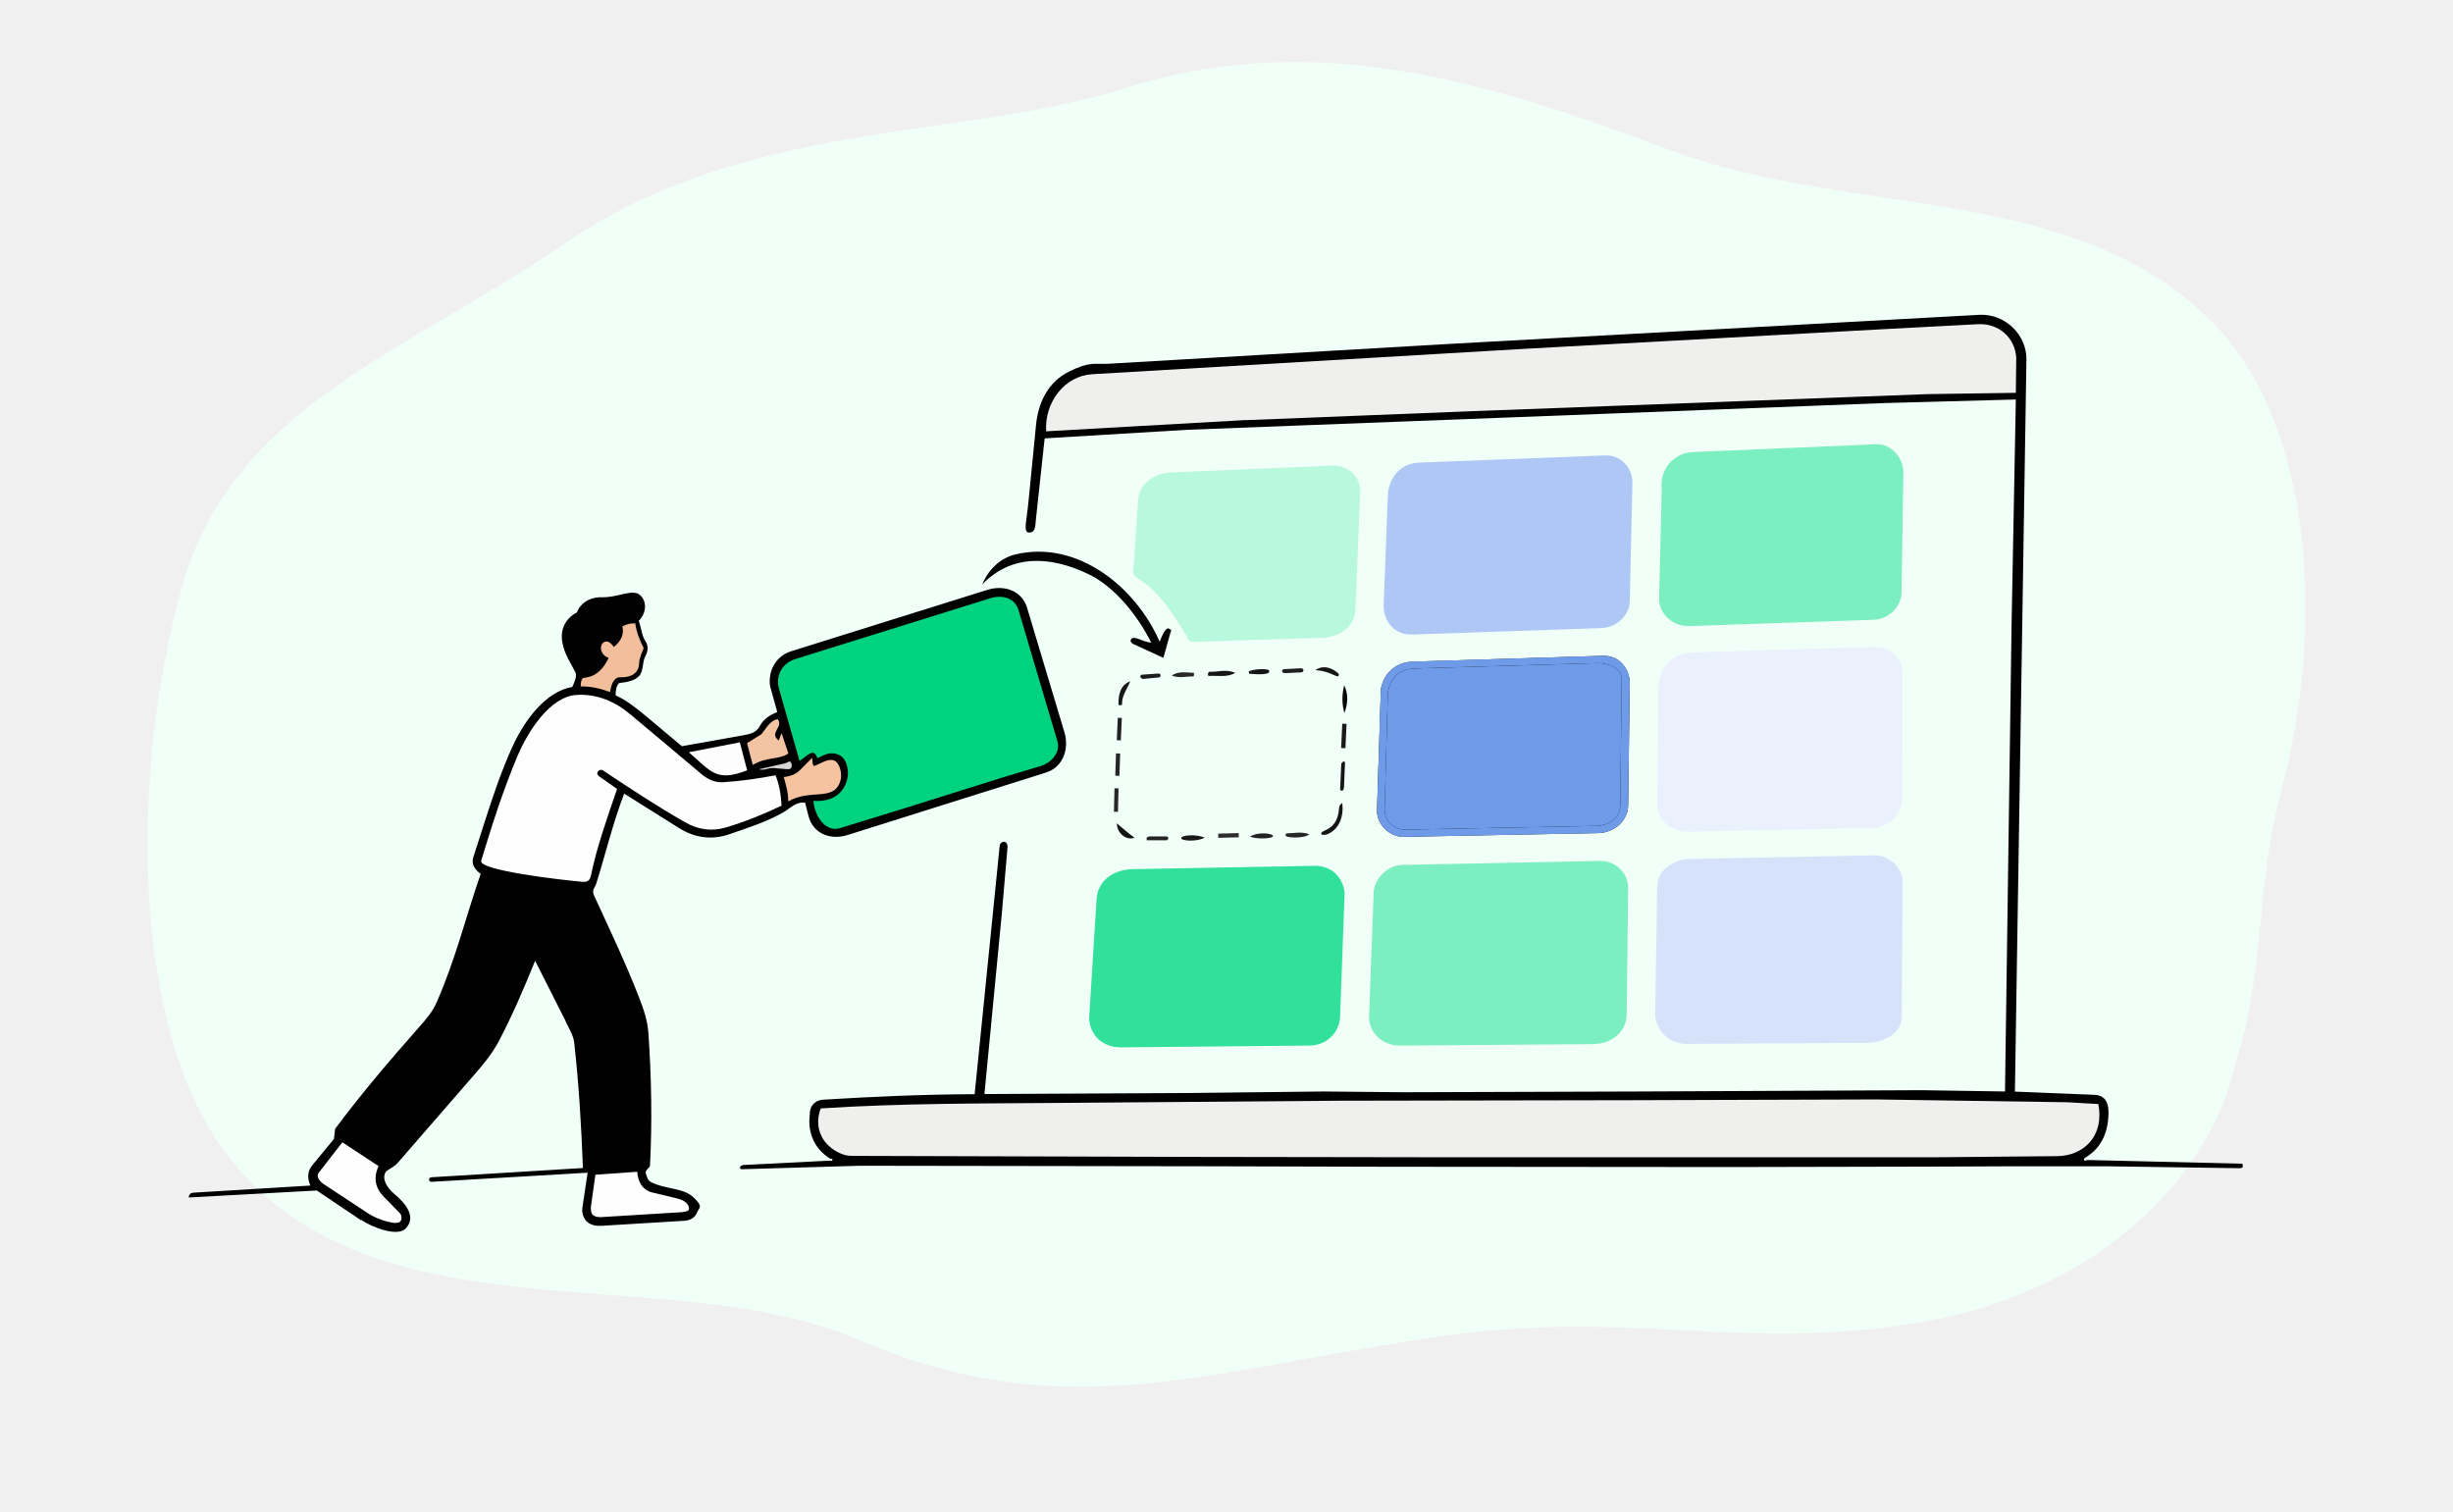
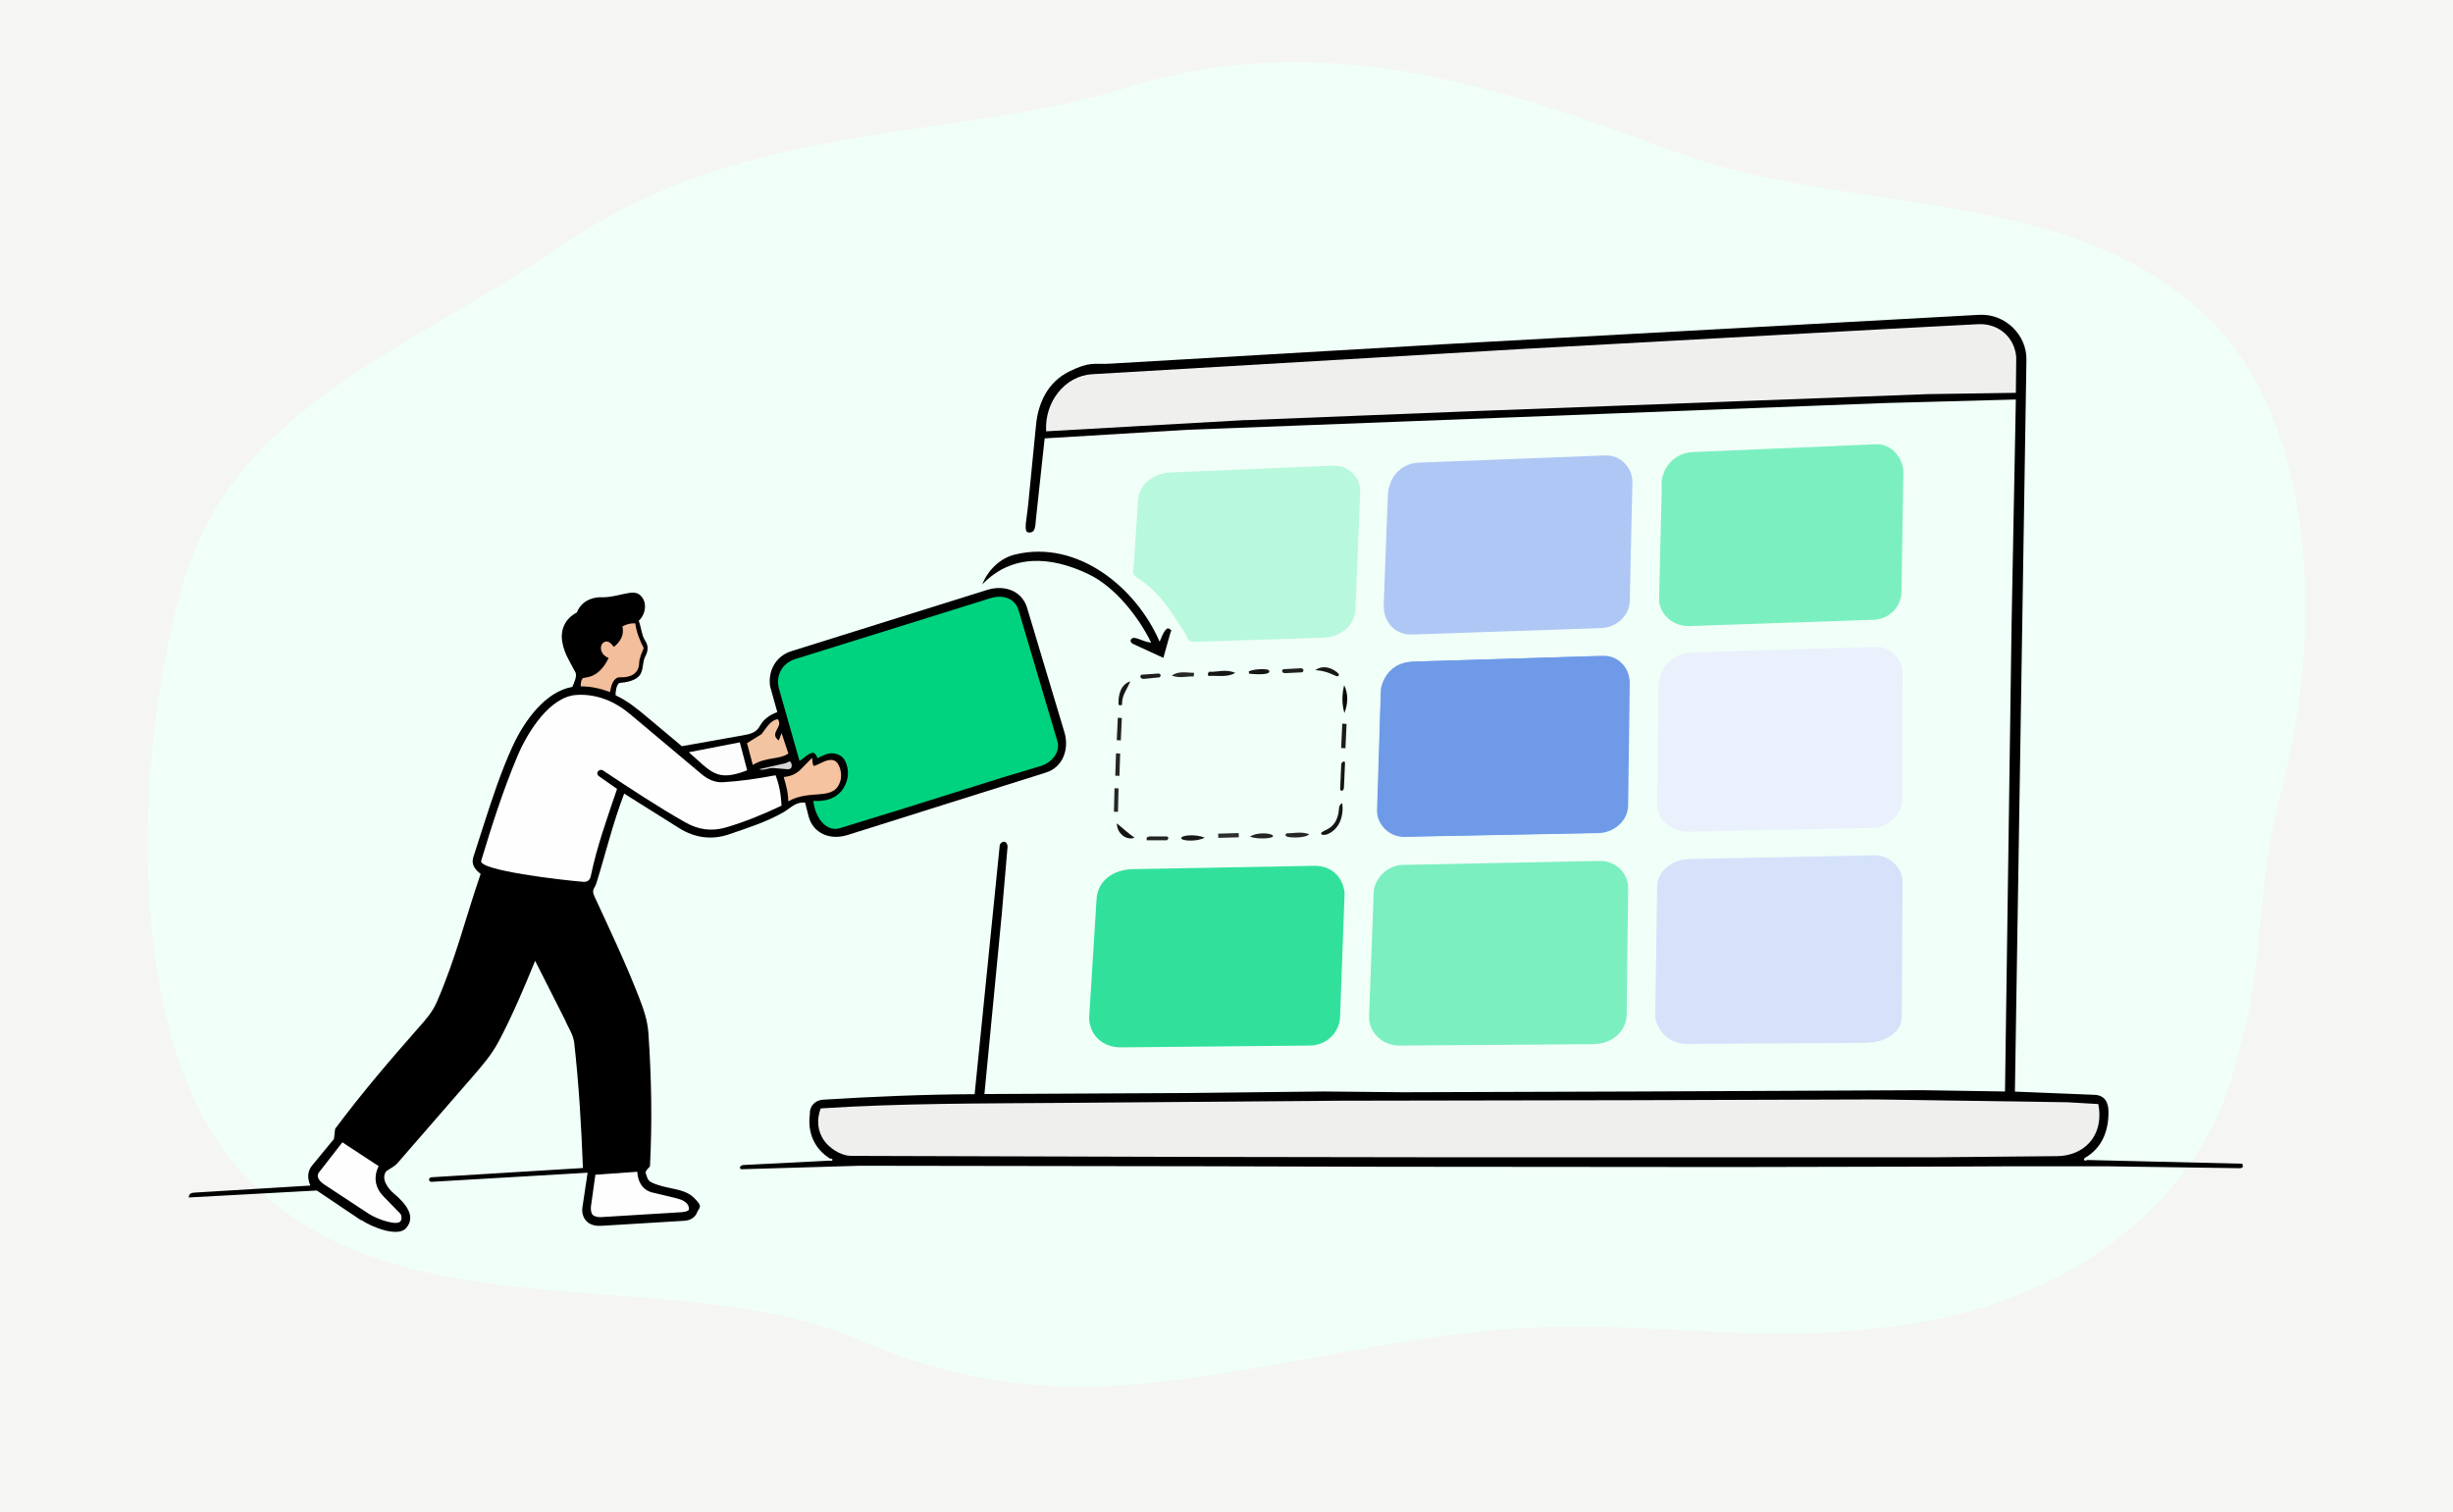
- <svg xmlns="http://www.w3.org/2000/svg" xmlns:xlink="http://www.w3.org/1999/xlink" width="636" height="392" viewBox="0 0 636 392" fill="none">
-   <path d="M579.872 274.761C573.059 306.223 542.975 335.914 495.48 343.253C447.985 350.592 421.343 338.658 368.184 347.276C309.293 356.407 274.413 369.608 222.335 347.276C172.27 325.921 95.367 349.006 58.087 298.353C33.985 265.802 33.892 200.249 46.977 152.798C60.062 105.347 105.064 91.676 146.785 62.871C193.998 30.876 248.424 36.414 291.515 22.913C342.078 6.815 387.739 22.009 433.571 39.115C481.383 56.816 538.295 47.09 574.376 84.353C599.875 110.994 602.59 162.814 591.666 204.286C584.721 229.976 587.37 250.95 579.872 274.761Z" fill="#F0FFF8" />
-   <path d="M93.592 316.378L82.138 308.673L48.923 310.478C49.027 309.194 49.964 309.263 50.797 309.194L80.472 307.389C79.57 305.272 79.778 303.571 80.958 302.148L86.581 295.31L86.893 292.673C93.765 283.475 101.019 274.972 108.586 266.399C110.46 264.282 112.091 262.442 113.236 259.839C118.2 248.455 120.629 238.182 124.62 226.589C123.197 225.479 122.122 224.16 122.712 222.286L125.419 213.852C127.675 206.875 129.861 200.142 132.916 193.478C135.97 186.814 141.454 179.283 148.395 178.103C148.777 177.166 149.645 175.465 149.228 174.389C147.944 171.855 146.313 169.53 145.827 166.649C145.133 163.317 146.59 160.298 149.575 158.805C150.547 156.272 152.803 154.988 155.476 154.849C160.23 155.092 163.944 152.523 165.957 154.293C167.936 156.063 167.45 159.222 165.61 160.957C166.27 162.727 166.374 164.74 167.276 166.129C168.179 167.517 168.074 168.732 167.241 170.328C166.513 171.717 166.894 173.973 165.714 175.257C164.534 176.541 162.521 176.888 160.543 177.096C159.849 177.582 159.571 179.213 159.606 180.289C162.729 181.712 165.124 183.725 167.727 185.877L176.786 193.478L192.578 190.667C194.522 190.32 196.083 190.008 197.055 188.168C197.992 186.433 199.658 185.322 201.533 184.628L199.658 177.895C199.103 173.938 201.151 170.085 205.177 168.836L255.989 152.94C260.293 151.586 264.943 153.079 266.297 157.591L275.98 189.869C277.23 194.034 275.738 198.893 271.156 200.316L219.789 216.489C215.312 217.912 210.8 216.177 209.619 211.561L208.752 208.125C206.357 207.813 204.934 209.548 203.199 210.554C198.756 213.123 193.932 214.615 189.142 216.281C184.595 217.878 180.118 217.253 176.092 214.719L161.827 205.765C158.842 213.609 157.037 221.279 154.643 228.949C154.191 230.442 153.254 230.615 154.157 232.49C158.148 241.132 162.209 249.67 165.68 258.59C166.86 261.609 167.866 264.525 168.109 267.787C168.907 279.38 169.116 290.694 168.526 302.287C168.317 302.911 167.137 303.467 167.45 304.3C167.762 305.133 167.866 306.035 168.838 306.521C172.621 308.43 177.168 307.909 179.84 310.478C182.513 313.046 181.194 313.081 180.743 314.33C180.326 315.545 179.077 316.413 177.515 316.517L155.788 317.836C154.434 317.905 153.15 317.593 152.282 316.829C151.311 315.996 150.79 314.573 150.998 313.116L152.352 304.057L111.987 306.417C111.05 306.521 110.946 305.306 111.917 305.237L151.137 302.842C150.721 291.874 150.096 281.184 148.881 270.356C148.638 268.204 147.319 266.468 146.556 264.56L138.746 249.115C135.762 256.438 132.881 263.206 129.341 269.939C127.467 273.479 125.037 276.291 122.399 279.31L103.102 301.523C102.234 302.53 100.95 303.05 100.152 303.675C98.694 305.549 100.533 308.118 102.061 309.402C105.427 312.213 107.891 315.51 105.254 318.46C103.241 320.751 96.75 318.391 93.661 316.309L93.592 316.378Z" fill="black" />
-   <path d="M193.723 199.726C185.74 202.815 184.456 200.142 178.591 195.04L191.814 192.472L193.723 199.726Z" fill="#FDFDFD" />
-   <path d="M217.845 214.719C214.339 215.795 211.424 212.29 210.869 207.674C213.507 207.778 215.901 207.327 217.637 205.661C219.268 204.099 220.24 201.461 219.719 199.066C219.199 196.671 218.261 195.977 216.977 195.526C215.172 194.901 213.576 195.734 211.945 196.602C211.806 195.977 211.181 195.04 210.626 195.179C209.307 195.491 208.682 196.428 207.294 197.296L201.984 178.623C201.012 175.222 202.747 171.925 206.287 170.849L256.822 155.092C259.806 154.154 263.104 154.987 264.076 158.181L274.141 192.125C275.043 195.144 272.509 197.782 269.941 198.58L259.668 201.669L234.921 209.444L217.88 214.685L217.845 214.719Z" fill="#00D37F" />
-   <path d="M156.412 199.795C155.857 199.448 155.336 199.621 155.024 200.038C154.712 200.454 154.85 200.94 155.336 201.287L159.987 204.55C157.453 212.047 154.816 219.301 153.184 227.11C152.976 228.151 152.351 228.741 151.206 228.637C145.514 228.186 123.995 225.652 124.759 223.188C127.535 213.956 130.416 204.966 134.13 196.116C136.872 189.591 142.599 180.636 149.436 180.185C154.642 179.838 159.432 181.851 163.354 185.148L181.957 200.767C183.449 202.016 185.393 202.953 187.406 202.815C192.092 202.537 196.5 201.877 201.081 201.01C202.053 203.474 202.469 205.904 202.643 208.888C197.957 211.11 193.237 213.053 188.204 214.546C184.525 215.622 181.02 215.136 177.688 213.227C170.365 209.062 163.493 204.515 156.447 199.83L156.412 199.795Z" fill="#FEFEFE" />
-   <path d="M103.969 316.378C103.553 318.113 97.895 316.239 95.501 314.643L83.908 307.007C82.936 306.313 81.826 305.133 82.693 303.987L88.767 296.178L98.173 302.356C96.715 305.341 97.34 308.083 99.492 310.27L103.726 314.608C104.177 315.059 104.143 315.892 104.039 316.343L103.969 316.378Z" fill="#FEFEFE" />
-   <path d="M178.66 313.428C178.66 314.192 176.855 314.296 176.196 314.33L155.718 315.58C154.92 315.615 154.052 315.372 153.67 314.99C153.289 314.608 153.115 313.602 153.219 312.803L154.365 304.578L165.228 303.814C165.367 306.452 166.616 308.569 169.15 309.194L175.363 310.686C176.647 310.998 178.625 311.658 178.625 313.463L178.66 313.428Z" fill="#FEFEFE" />
-   <path d="M158.148 179.422C155.545 178.485 153.289 177.964 150.581 177.964C150.512 177.027 150.755 176.263 151.033 175.916C151.449 175.396 155.024 176.367 157.801 170.606C156.725 170.155 156.204 169.565 155.926 168.766C155.649 167.968 155.822 166.788 156.794 166.406C157.766 166.025 158.529 166.927 159.154 167.725C160.855 166.406 161.896 164.602 161.375 162.415C162.382 161.86 163.389 161.582 164.707 161.617C165.02 163.873 165.853 166.025 166.894 168.038C166.443 169.183 165.749 170.641 165.714 171.925C165.645 174.736 163.389 175.708 160.82 175.604C159.189 175.534 158.46 177.409 158.182 179.422H158.148Z" fill="#F3BE9B" />
-   <path d="M217.949 202.225C216.456 208.021 210.313 204.376 204.378 207.778C204.344 205.314 203.788 203.578 203.198 201.461C205.003 201.287 206.391 200.697 207.502 199.587L210.556 196.498C210.695 197.365 210.556 197.99 211.007 198.615C212.569 198.164 214.443 196.637 216.109 197.123C217.775 197.608 218.365 200.663 217.949 202.259V202.225Z" fill="#F5C3A0" />
-   <path d="M204.413 195.352C202.122 197.018 198.617 196.185 195.181 198.337L193.688 192.68L197.437 190.355C198.582 188.966 199.623 186.78 201.636 186.467C203.268 188.48 199.241 190.042 201.914 191.986L202.643 190.077L204.413 195.387V195.352Z" fill="#F3C4A2" />
-   <path d="M200.526 199.136C199.242 199.031 198.027 199.899 196.812 199.448L203.649 197.886C203.962 197.817 204.517 197.4 204.76 197.435C205.107 197.504 205.315 198.233 205.281 198.546C205.281 198.997 205.003 199.483 204.205 199.448L200.526 199.136Z" fill="#D6D6D6" />
-   <path d="M307.773 165.017C304.857 160.626 301.744 154.543 296.04 150.619C293.725 149.027 294.125 148.975 294.125 144.971C294.715 144.871 295.063 145.071 294.993 145.603L296.111 130.324C296.77 126.533 297.985 124.504 302.115 123.739L346.16 121.776C349.839 122.109 351.47 124.371 351.747 127.73L350.324 158.498C349.7 161.79 348.103 163.354 344.736 164.119L308.71 165.549L307.808 164.984L307.773 165.017Z" fill="#B8F8DC" />
-   <path d="M307.773 165.017C308.71 164.684 309.647 164.584 310.827 164.551L344.632 163.32C347.062 163.221 349.353 160.726 349.457 158.464L350.88 127.996C351.019 125.268 349.006 122.508 345.882 122.641L302.15 124.603C298.888 124.736 297.152 127.763 296.944 130.424L295.332 150.113C294.356 149.512 293.781 149.132 293.781 148.201L294.029 145.625L295.07 129.759C295.347 125.501 299.165 122.707 303.504 122.508L345.431 120.745C349.526 120.579 352.823 123.605 352.65 127.63L351.435 157.899C351.262 162.456 347.374 165.216 342.897 165.349L309.578 166.414C308.432 166.447 307.877 165.815 307.738 164.983L307.773 165.017Z" fill="#B8F8DC" />
-   <path d="M301.63 170.571L293.751 166.946C293.369 166.779 293.022 166.281 293.161 165.948C293.82 164.451 296.111 166.447 298.471 166.613C295.104 159.794 289.1 152.182 282.263 148.889C272.406 144.132 262.271 143.618 254.67 151.534C256.162 147.776 259.322 144.718 263.139 143.784C279.428 139.798 294.653 152.443 300.658 166.38C301.525 164.252 302.324 162.522 303.157 163.021C303.99 163.52 303.608 163.553 303.469 164.019L301.63 170.571Z" fill="#030303" />
-   <path d="M343.865 216.407L342.941 216.473C342.687 216.473 342.527 216.207 342.559 216.041C342.75 215.109 346.348 215.342 347.08 210.486C347.208 209.688 347.017 208.756 348.004 208.224C348.481 211.65 347.208 215.242 343.865 216.407Z" fill="#151515" />
-   <path d="M348.418 204.333C348.418 204.732 348.132 204.965 348.036 205.031C347.94 205.098 347.431 204.898 347.463 204.665L347.749 198.146C347.749 197.846 348.068 197.614 348.195 197.514C348.323 197.414 348.641 197.348 348.736 197.713L348.45 204.299L348.418 204.333Z" fill="#151516" />
-   <path d="M320.272 174.463C318.107 175.727 315.623 175.095 313.299 175.261C313.076 174.729 313.171 174.496 313.522 174.164C315.655 174.33 317.756 173.366 320.272 174.463Z" fill="#151515" />
-   <path d="M348.014 187.633L347.729 193.945L348.842 194L349.127 187.687L348.014 187.633Z" fill="#1A1A1A" />
-   <path d="M339.439 216.274C338.58 217.371 334.313 217.238 333.676 216.906C333.04 216.573 333.294 216.473 333.549 216.074C335.459 216.074 337.274 215.542 339.439 216.274Z" fill="#272626" />
-   <path d="M290.916 182.679C290.916 182.912 290.024 182.978 289.992 182.613C289.929 180.184 290.502 177.524 293.049 176.659C292.157 178.887 290.852 180.251 290.916 182.679Z" fill="#171817" />
-   <path d="M312.344 217.172C310.434 218.303 306.231 218.07 306.263 217.305C306.294 216.54 309.924 216.207 312.344 217.172Z" fill="#191818" />
-   <path d="M302.378 217.87H297.316C297.252 217.438 297.284 217.205 297.379 217.105C297.475 217.005 297.889 216.872 298.08 216.872H302.474C302.728 216.872 302.919 217.138 302.919 217.271C302.919 217.405 302.792 217.87 302.378 217.87Z" fill="#242323" />
-   <path d="M294.163 217.205C292.094 218.003 289.578 216.14 289.578 213.479C291.17 214.777 292.253 215.841 294.163 217.205Z" fill="#131313" />
-   <path d="M288.959 204.38L288.813 210.465L289.863 210.492L290.009 204.407L288.959 204.38Z" fill="#272727" />
-   <path d="M330.047 216.872C329.855 217.371 326.321 217.704 324.093 216.939C326.194 215.508 330.365 216.107 330.047 216.872Z" fill="#242323" />
-   <path d="M309.51 175.395C307.632 175.295 305.912 175.96 303.811 175.162C305.657 173.865 307.695 174.463 309.542 174.43C309.606 174.696 309.606 174.995 309.478 175.395H309.51Z" fill="#282827" />
-   <path d="M289.819 186.102L289.55 191.916L290.599 191.969L290.868 186.155L289.819 186.102Z" fill="#222122" />
-   <path d="M289.348 195.336L289.16 201.12L290.242 201.159L290.43 195.374L289.348 195.336Z" fill="#262626" />
-   <path d="M328.964 173.765C329.76 174.862 326.99 174.995 323.838 174.663C323.838 174.53 323.806 174.097 323.774 174.064C325.461 173.332 328.677 173.399 328.964 173.765Z" fill="#151515" />
-   <path d="M347.113 174.729C347.208 176.492 345.393 173.964 341.031 173.765C343.037 172.268 345.616 173.199 347.113 174.729Z" fill="#161615" />
-   <path d="M296.551 176.026C296.074 176.06 295.851 175.794 295.723 175.661C295.596 175.527 295.628 174.962 296.074 174.929L300.372 174.629C300.627 174.629 300.881 174.862 300.913 174.995C300.945 175.128 300.85 175.594 300.563 175.627L296.519 176.026H296.551Z" fill="#1D1D1D" />
-   <path d="M348.577 184.874C347.877 182.48 347.908 180.151 348.513 177.656C349.628 180.018 349.5 182.38 348.577 184.874Z" fill="#090909" />
-   <path d="M337.37 174.33L333.294 174.53C332.88 174.53 332.594 174.43 332.466 174.197C332.339 173.964 332.466 173.498 332.912 173.498L337.21 173.266C337.529 173.266 337.72 173.365 337.879 173.532C338.038 173.698 337.974 174.33 337.37 174.33Z" fill="#201F1F" />
-   <path d="M321.16 215.999L315.844 216.144L315.872 217.241L321.187 217.096L321.16 215.999Z" fill="#2D2D2D" />
-   <path d="M252.701 283.696L259.192 219.301C259.261 218.536 259.99 218.203 260.337 218.236C260.892 218.303 261.205 218.835 261.239 219.5L259.712 237.262L255.235 283.663L308.025 283.397L343.149 282.998L363.8 283.197L425.893 282.998L498.223 282.665L519.846 282.998L521.547 162.156L522.657 103.582L488.366 104.513L307.887 111.431L270.853 113.66L268.597 134.542C268.415 136.241 268.572 138.276 266.619 138.055C265.257 137.901 266.272 134.342 266.619 130.451L268.597 110.4C269.118 104.546 271.617 99.124 277.136 96.364C282.654 93.603 283.799 94.534 287.617 94.301L375.011 89.212L513.147 81.629C519.985 81.263 525.503 86.951 525.399 93.204L522.796 258.517L522.414 283.031L542.996 283.862C545.703 283.962 546.64 285.792 546.675 288.153C546.745 292.976 545.148 297.566 540.601 300.194C540.046 300.56 540.428 301.225 541.122 300.76L581.279 301.724C581.522 301.724 581.556 302.656 581.383 302.722C581.209 302.789 581.001 302.922 580.515 302.888L545.877 302.389H522.727C522.727 302.423 495.308 302.489 495.308 302.489L449.008 302.589L371.158 302.523H362.898L312.78 302.389L222.887 302.256L192.449 303.154C191.998 303.154 191.859 303.055 191.859 302.722C191.859 302.389 192.241 302.09 192.831 302.057L215.182 300.926C215.981 301.292 216.119 300.227 215.252 300.427C211.122 297.899 209.317 293.542 209.976 288.918C209.837 286.956 211.191 285.259 213.412 285.126C226.393 284.328 239.235 283.763 252.701 283.696Z" fill="black" />
-   <path d="M376.018 300.061L310.247 299.961L220.84 299.695C217.751 299.695 214.94 297.5 213.725 295.803C211.885 293.242 211.712 290.215 212.788 287.388C233.821 286.024 254.437 286.124 275.574 285.958L347.557 285.392L423.359 285.259L486.353 285.06L536.02 285.792L544.037 286.257C544.766 289.783 544.176 293.641 541.643 296.369C539.63 298.564 536.575 299.728 533.452 299.762L501.312 300.061H463.55H375.983H376.018Z" fill="#EFEFEE" />
-   <path d="M323.088 108.904L271.235 111.831C270.784 104.247 276.06 97.462 283.14 97.029L395.28 90.443L490.067 85.254L512.8 84.057C518.25 83.757 522.414 87.549 522.762 92.705L522.657 101.852L499.889 102.185L381.779 106.609L323.054 108.937L323.088 108.904Z" fill="#EFEFEE" />
-   <path d="M484.122 270.391L437.371 270.657C433.033 270.657 429.909 267.797 429.145 263.672L429.666 229.911C429.735 225.687 433.727 222.826 438.065 222.727L485.996 221.762C489.675 221.695 493.285 224.855 493.285 228.647L493.077 263.772C493.077 267.93 488.322 270.325 484.157 270.358L484.122 270.391Z" fill="#D5E2FA" />
-   <path d="M485.268 268.229L437.649 268.695C434.49 268.695 431.401 266.466 431.436 263.273L431.679 230.277C431.679 227.45 434.109 225.487 436.816 224.789L486.725 223.891C489.294 223.858 491.203 226.751 491.203 229.013V261.444C491.203 264.803 489.571 268.196 485.302 268.263L485.268 268.229Z" fill="#D5E2FA" />
-   <path d="M339.565 271.09L290.731 271.556C286.08 271.589 282.783 268.728 282.367 264.238L284.31 233.171C284.623 228.182 288.788 225.454 293.716 225.354L340.78 224.49C345.188 224.423 348.172 227.35 348.624 231.541L347.444 263.706C347.305 267.597 344.008 271.057 339.6 271.09H339.565Z" fill="#31E19B" />
-   <path d="M299.929 269.393L289.864 269.56C286.185 269.626 284.206 266.433 284.415 263.007L286.219 233.503C286.462 229.612 289.378 227.417 293.265 227.317L340.78 226.385C343.869 226.319 346.576 228.315 346.507 231.441L345.639 262.175C345.535 266.134 342.932 269.161 338.663 269.194L299.964 269.36L299.929 269.393Z" fill="#31E19B" />
-   <path d="M413.319 270.724L362.854 271.09C358.411 271.09 354.836 267.697 354.975 263.44L356.155 231.441C356.294 227.816 359.73 224.357 363.617 224.257L414.881 223.226C418.907 223.159 422.169 226.452 422.134 230.211L421.753 263.007C421.718 267.331 418.004 270.657 413.319 270.691V270.724Z" fill="#7BEFC0" />
-   <path d="M413.353 268.728L363.131 269.16C359.417 269.16 356.78 266.466 356.884 263.007L358.064 231.94C358.203 228.381 361.083 225.953 364.797 225.886L414.846 225.121C418.282 225.055 420.26 227.982 420.225 231.009L419.809 262.408C419.774 265.834 417.24 268.661 413.318 268.695L413.353 268.728Z" fill="#7BEFC0" />
-   <path d="M486.621 214.644L438.1 215.642C433.553 215.742 429.597 212.881 429.666 208.357L429.978 178.488C430.048 173.133 433.414 169.308 439.106 169.141L486.517 167.744C490.057 167.645 493.32 171.071 493.285 174.43L493.216 206.794C493.216 210.519 490.682 213.679 486.656 214.644H486.621Z" fill="#EAF0FC" />
-   <path d="M463.819 213.214L437.614 213.779C434.109 213.846 431.61 210.918 431.645 207.626L432.131 177.324C432.165 174.164 434.699 171.303 438.1 171.203L484.713 169.673C487.836 169.574 491.134 170.971 491.134 174.53L491.064 207.526C491.064 210.686 488.149 212.681 485.199 212.748L463.819 213.247V213.214Z" fill="#EAF0FC" />
-   <use xlink:href="#stroke0_16472_42242" fill="#040201" />
-   <mask id="stroke1_16472_42242" fill="white">
-     <use xlink:href="#stroke0_16472_42242" />
-   </mask>
-   <path d="M414.395 216.008L363.964 216.972C360.216 217.039 356.919 213.679 357.023 210.087L358.029 178.654C358.758 174.696 361.778 171.702 366.151 171.569L415.575 170.039C419.879 169.906 422.586 173.498 422.551 177.224L422.134 208.823C422.1 212.715 418.594 215.908 414.395 216.008Z" stroke-width="2" stroke="#6E9AE8" mask="url(#stroke1_16472_42242)" />
-   <use xlink:href="#stroke2_16472_42242" fill="#6E9AE8" />
-   <mask id="stroke3_16472_42242" maskUnits="userSpaceOnUse" x="357" y="169.933" width="66" height="47" fill="black">
-     <rect fill="white" x="357" y="169.933" width="66" height="47" />
-     <use xlink:href="#stroke2_16472_42242" />
-   </mask>
-   <path d="M413.423 214.145L364.381 215.11C361.153 215.176 358.932 212.648 359.001 209.688L359.8 180.617C359.869 178.388 360.494 176.592 361.917 175.129C363.34 173.665 365.388 173.366 367.817 173.299L414.048 171.935C416.72 171.869 420.503 173.066 420.469 176.093L420.087 208.856C420.052 212.349 416.928 214.112 413.458 214.178L413.423 214.145Z" stroke-width="3.6" stroke="#6E9AE8" mask="url(#stroke3_16472_42242)" />
-   <path d="M485.753 160.693L438.1 162.322C434.004 162.456 430.707 159.728 430.152 155.936L430.846 126.732C430.291 122.009 433.692 117.452 438.898 117.219L486.448 115.19C490.474 115.024 493.528 118.882 493.493 122.508L493.007 153.608C492.938 157.3 489.78 160.56 485.753 160.693Z" fill="#7BEFC0" />
-   <path d="M438.273 160.393C434.803 160.526 432.234 158.198 432.304 155.071L433.137 124.038C433.206 121.377 436.26 119.148 438.967 119.015L485.58 117.019C488.565 116.886 491.445 119.015 491.411 122.009L491.133 153.009C491.133 155.936 488.877 158.664 485.58 158.763L438.308 160.36L438.273 160.393Z" fill="#7BEFC0" />
-   <path d="M415.089 162.855L366.151 164.518C361.361 164.684 358.585 160.826 358.758 156.734L359.834 128.528C360.008 124.005 362.958 120.146 367.956 119.947L416.199 118.084C420.26 117.918 423.314 121.41 423.245 125.135L422.551 155.903C422.481 159.429 419.254 162.722 415.158 162.855H415.089Z" fill="#AFC7F5" />
-   <path d="M366.533 162.722C362.541 162.855 360.563 159.928 360.667 156.468L361.674 128.861C361.813 124.603 364.138 121.842 368.719 121.676L416.408 120.013C419.566 119.913 421.371 122.807 421.302 125.568L420.711 154.938C420.642 158.065 418.317 160.992 414.742 161.092L366.498 162.722H366.533Z" fill="#AFC7F5" />
+ <svg xmlns="http://www.w3.org/2000/svg" width="636" height="392" viewBox="0 0 636 392" fill="none">
+   <rect width="636" height="392" fill="#F5F5F5" />
+   <g id="Website">
+     <path d="M-2113 -1743.5C-2113 -1744.6 -2112.1 -1745.5 -2111 -1745.5H12543C12544.1 -1745.5 12545 -1744.6 12545 -1743.5V2640.5C12545 2641.6 12544.1 2642.5 12543 2642.5H-2111C-2112.1 2642.5 -2113 2641.6 -2113 2640.5V-1743.5Z" fill="white" />
+     <path d="M-2111 -1745.5V-1744.5H12543V-1745.5V-1746.5H-2111V-1745.5ZM12545 -1743.5H12544V2640.5H12545H12546V-1743.5H12545ZM12543 2642.5V2641.5H-2111V2642.5V2643.5H12543V2642.5ZM-2113 2640.5H-2112V-1743.5H-2113H-2114V2640.5H-2113ZM-2111 2642.5V2641.5C-2111.55 2641.5 -2112 2641.05 -2112 2640.5H-2113H-2114C-2114 2642.16 -2112.66 2643.5 -2111 2643.5V2642.5ZM12545 2640.5H12544C12544 2641.05 12543.6 2641.5 12543 2641.5V2642.5V2643.5C12544.7 2643.5 12546 2642.16 12546 2640.5H12545ZM12543 -1745.5V-1744.5C12543.6 -1744.5 12544 -1744.05 12544 -1743.5H12545H12546C12546 -1745.16 12544.7 -1746.5 12543 -1746.5V-1745.5ZM-2111 -1745.5V-1746.5C-2112.66 -1746.5 -2114 -1745.16 -2114 -1743.5H-2113H-2112C-2112 -1744.05 -2111.55 -1744.5 -2111 -1744.5V-1745.5Z" fill="black" fill-opacity="0.1" />
+     <g id="SURFAccess.nl - Home" filter="url(#filter0_d_9684_52896)">
+       <rect width="1600" height="3339.38" transform="translate(-140 -1504)" fill="#F5F5F4" />
+       <g id="Frame 49039">
+         <g id="Frame 48989">
+           <g id="Container - Voor wie" clip-path="url(#clip0_9684_52896)">
+             <g id="Grid">
+               <g id="Bento card" clip-path="url(#clip1_9684_52896)">
+                 <g id="App-leverancier">
+                   <path id="Vector" d="M579.872 274.761C573.059 306.223 542.975 335.914 495.48 343.253C447.985 350.592 421.343 338.658 368.184 347.276C309.293 356.407 274.413 369.608 222.335 347.276C172.27 325.921 95.367 349.006 58.087 298.353C33.985 265.802 33.892 200.249 46.977 152.798C60.062 105.347 105.064 91.676 146.785 62.871C193.998 30.876 248.424 36.414 291.515 22.913C342.078 6.815 387.739 22.009 433.571 39.115C481.383 56.816 538.295 47.09 574.376 84.353C599.875 110.994 602.59 162.814 591.666 204.286C584.721 229.976 587.37 250.95 579.872 274.761Z" fill="#F0FFF8" />
+                   <g id="Group 5">
+                     <g id="Group">
+                       <path id="Vector_2" d="M93.592 316.378L82.138 308.673L48.923 310.478C49.027 309.194 49.964 309.263 50.797 309.194L80.472 307.389C79.57 305.272 79.778 303.571 80.958 302.148L86.581 295.31L86.893 292.673C93.765 283.475 101.019 274.972 108.586 266.399C110.46 264.282 112.091 262.442 113.236 259.839C118.2 248.455 120.629 238.182 124.62 226.589C123.197 225.479 122.122 224.16 122.712 222.286L125.419 213.852C127.675 206.875 129.861 200.142 132.916 193.478C135.97 186.814 141.454 179.283 148.395 178.103C148.777 177.166 149.645 175.465 149.228 174.389C147.944 171.855 146.313 169.53 145.827 166.649C145.133 163.317 146.59 160.298 149.575 158.805C150.547 156.272 152.803 154.988 155.476 154.849C160.23 155.092 163.944 152.523 165.957 154.293C167.936 156.063 167.45 159.222 165.61 160.957C166.27 162.727 166.374 164.74 167.276 166.129C168.179 167.517 168.074 168.732 167.241 170.328C166.513 171.717 166.894 173.973 165.714 175.257C164.534 176.541 162.521 176.888 160.543 177.096C159.849 177.582 159.571 179.213 159.606 180.289C162.729 181.712 165.124 183.725 167.727 185.877L176.786 193.478L192.578 190.667C194.522 190.32 196.083 190.008 197.055 188.168C197.992 186.433 199.658 185.322 201.533 184.628L199.658 177.895C199.103 173.938 201.151 170.085 205.177 168.836L255.989 152.94C260.293 151.586 264.943 153.079 266.297 157.591L275.98 189.869C277.23 194.034 275.738 198.893 271.156 200.316L219.789 216.489C215.312 217.912 210.8 216.177 209.619 211.561L208.752 208.125C206.357 207.813 204.934 209.548 203.199 210.554C198.756 213.123 193.932 214.615 189.142 216.281C184.595 217.878 180.118 217.253 176.092 214.719L161.827 205.765C158.842 213.609 157.037 221.279 154.643 228.949C154.191 230.442 153.254 230.615 154.157 232.49C158.148 241.132 162.209 249.67 165.68 258.59C166.86 261.609 167.866 264.525 168.109 267.787C168.907 279.38 169.116 290.694 168.526 302.287C168.317 302.911 167.137 303.467 167.45 304.3C167.762 305.133 167.866 306.035 168.838 306.521C172.621 308.43 177.168 307.909 179.84 310.478C182.513 313.046 181.194 313.081 180.743 314.33C180.326 315.545 179.077 316.413 177.515 316.517L155.788 317.836C154.434 317.905 153.15 317.593 152.282 316.829C151.311 315.996 150.79 314.573 150.998 313.116L152.352 304.057L111.987 306.417C111.05 306.521 110.946 305.306 111.917 305.237L151.137 302.842C150.721 291.874 150.096 281.184 148.881 270.356C148.638 268.204 147.319 266.468 146.556 264.56L138.746 249.115C135.762 256.438 132.881 263.206 129.341 269.939C127.467 273.479 125.037 276.291 122.399 279.31L103.102 301.523C102.234 302.53 100.95 303.05 100.152 303.675C98.694 305.549 100.533 308.118 102.061 309.402C105.427 312.213 107.891 315.51 105.254 318.46C103.241 320.751 96.75 318.391 93.661 316.309L93.592 316.378Z" fill="black" />
+                       <g id="Group_2">
+                         <path id="Vector_3" d="M193.723 199.726C185.74 202.815 184.456 200.142 178.591 195.04L191.814 192.472L193.723 199.726Z" fill="#FDFDFD" />
+                         <g id="Group_3">
+                           <path id="Vector_4" d="M217.845 214.719C214.339 215.795 211.424 212.29 210.869 207.674C213.507 207.778 215.901 207.327 217.637 205.661C219.268 204.099 220.24 201.461 219.719 199.066C219.199 196.671 218.261 195.977 216.977 195.526C215.172 194.901 213.576 195.734 211.945 196.602C211.806 195.977 211.181 195.04 210.626 195.179C209.307 195.491 208.682 196.428 207.294 197.296L201.984 178.623C201.012 175.222 202.747 171.925 206.287 170.849L256.822 155.092C259.806 154.154 263.104 154.987 264.076 158.181L274.141 192.125C275.043 195.144 272.509 197.782 269.941 198.58L259.668 201.669L234.921 209.444L217.88 214.685L217.845 214.719Z" fill="#00D37F" />
+                           <g id="Group_4">
+                             <path id="Vector_5" d="M156.412 199.795C155.857 199.448 155.336 199.621 155.024 200.038C154.712 200.454 154.85 200.94 155.336 201.287L159.987 204.55C157.453 212.047 154.816 219.301 153.184 227.11C152.976 228.151 152.351 228.741 151.206 228.637C145.514 228.186 123.995 225.652 124.759 223.188C127.535 213.956 130.416 204.966 134.13 196.116C136.872 189.591 142.599 180.636 149.436 180.185C154.642 179.838 159.432 181.851 163.354 185.148L181.957 200.767C183.449 202.016 185.393 202.953 187.406 202.815C192.092 202.537 196.5 201.877 201.081 201.01C202.053 203.474 202.469 205.904 202.643 208.888C197.957 211.11 193.237 213.053 188.204 214.546C184.525 215.622 181.02 215.136 177.688 213.227C170.365 209.062 163.493 204.515 156.447 199.83L156.412 199.795Z" fill="#FEFEFE" />
+                             <path id="Vector_6" d="M103.969 316.378C103.553 318.113 97.895 316.239 95.501 314.643L83.908 307.007C82.936 306.313 81.826 305.133 82.693 303.987L88.767 296.178L98.173 302.356C96.715 305.341 97.34 308.083 99.492 310.27L103.726 314.608C104.177 315.059 104.143 315.892 104.039 316.343L103.969 316.378Z" fill="#FEFEFE" />
+                             <path id="Vector_7" d="M178.66 313.428C178.66 314.192 176.855 314.296 176.196 314.33L155.718 315.58C154.92 315.615 154.052 315.372 153.67 314.99C153.289 314.608 153.115 313.602 153.219 312.803L154.365 304.578L165.228 303.814C165.367 306.452 166.616 308.569 169.15 309.194L175.363 310.686C176.647 310.998 178.625 311.658 178.625 313.463L178.66 313.428Z" fill="#FEFEFE" />
+                             <g id="Group_5">
+                               <path id="Vector_8" d="M158.148 179.422C155.545 178.485 153.289 177.964 150.581 177.964C150.512 177.027 150.755 176.263 151.033 175.916C151.449 175.396 155.024 176.367 157.801 170.606C156.725 170.155 156.204 169.565 155.926 168.766C155.649 167.968 155.822 166.788 156.794 166.406C157.766 166.025 158.529 166.927 159.154 167.725C160.855 166.406 161.896 164.602 161.375 162.415C162.382 161.86 163.389 161.582 164.707 161.617C165.02 163.873 165.853 166.025 166.894 168.038C166.443 169.183 165.749 170.641 165.714 171.925C165.645 174.736 163.389 175.708 160.82 175.604C159.189 175.534 158.46 177.409 158.182 179.422H158.148Z" fill="#F3BE9B" />
+                               <path id="Vector_9" d="M217.949 202.225C216.456 208.021 210.313 204.376 204.378 207.778C204.344 205.314 203.788 203.578 203.198 201.461C205.003 201.287 206.391 200.697 207.502 199.587L210.556 196.498C210.695 197.365 210.556 197.99 211.007 198.615C212.569 198.164 214.443 196.637 216.109 197.123C217.775 197.608 218.365 200.663 217.949 202.259V202.225Z" fill="#F5C3A0" />
+                               <path id="Vector_10" d="M204.413 195.352C202.122 197.018 198.617 196.185 195.181 198.337L193.688 192.68L197.437 190.355C198.582 188.966 199.623 186.78 201.636 186.467C203.268 188.48 199.241 190.042 201.914 191.986L202.643 190.077L204.413 195.387V195.352Z" fill="#F3C4A2" />
+                             </g>
+                             <path id="Vector_11" d="M200.526 199.136C199.242 199.031 198.027 199.899 196.812 199.448L203.649 197.886C203.962 197.817 204.517 197.4 204.76 197.435C205.107 197.504 205.315 198.233 205.281 198.546C205.281 198.997 205.003 199.483 204.205 199.448L200.526 199.136Z" fill="#D6D6D6" />
+                           </g>
+                         </g>
+                       </g>
+                     </g>
+                     <g id="Group_6">
+                       <g id="Group_7">
+                         <path id="Vector_12" d="M307.773 165.017C304.857 160.626 301.744 154.543 296.04 150.619C293.725 149.027 294.125 148.975 294.125 144.971C294.715 144.871 295.063 145.071 294.993 145.603L296.111 130.324C296.77 126.533 297.985 124.504 302.115 123.739L346.16 121.776C349.839 122.109 351.47 124.371 351.747 127.73L350.324 158.498C349.7 161.79 348.103 163.354 344.736 164.119L308.71 165.549L307.808 164.984L307.773 165.017Z" fill="#B8F8DC" />
+                         <path id="Vector_13" d="M307.773 165.017C308.71 164.684 309.647 164.584 310.827 164.551L344.632 163.32C347.062 163.221 349.353 160.726 349.457 158.464L350.88 127.996C351.019 125.268 349.006 122.508 345.882 122.641L302.15 124.603C298.888 124.736 297.152 127.763 296.944 130.424L295.332 150.113C294.356 149.512 293.781 149.132 293.781 148.201L294.029 145.625L295.07 129.759C295.347 125.501 299.165 122.707 303.504 122.508L345.431 120.745C349.526 120.579 352.823 123.605 352.65 127.63L351.435 157.899C351.262 162.456 347.374 165.216 342.897 165.349L309.578 166.414C308.432 166.447 307.877 165.815 307.738 164.983L307.773 165.017Z" fill="#B8F8DC" />
+                       </g>
+                       <path id="Vector_14" d="M301.63 170.571L293.751 166.946C293.369 166.779 293.022 166.281 293.161 165.948C293.82 164.451 296.111 166.447 298.471 166.613C295.104 159.794 289.1 152.182 282.263 148.889C272.406 144.132 262.271 143.618 254.67 151.534C256.162 147.776 259.322 144.718 263.139 143.784C279.428 139.798 294.653 152.443 300.658 166.38C301.525 164.252 302.324 162.522 303.157 163.021C303.99 163.52 303.608 163.553 303.469 164.019L301.63 170.571Z" fill="#030303" />
+                       <g id="Group_8">
+                         <path id="Vector_15" d="M343.865 216.407L342.941 216.473C342.687 216.473 342.527 216.207 342.559 216.041C342.75 215.109 346.348 215.342 347.08 210.486C347.208 209.688 347.017 208.756 348.004 208.224C348.481 211.65 347.208 215.242 343.865 216.407Z" fill="#151515" />
+                         <path id="Vector_16" d="M348.418 204.333C348.418 204.732 348.132 204.965 348.036 205.031C347.94 205.098 347.431 204.898 347.463 204.665L347.749 198.146C347.749 197.846 348.068 197.614 348.195 197.514C348.323 197.414 348.641 197.348 348.736 197.713L348.45 204.299L348.418 204.333Z" fill="#151516" />
+                         <path id="Vector_17" d="M320.272 174.463C318.107 175.727 315.623 175.095 313.299 175.261C313.076 174.729 313.171 174.496 313.522 174.164C315.655 174.33 317.756 173.366 320.272 174.463Z" fill="#151515" />
+                         <path id="Vector_18" d="M348.014 187.633L347.729 193.945L348.842 194L349.127 187.687L348.014 187.633Z" fill="#1A1A1A" />
+                         <path id="Vector_19" d="M339.439 216.274C338.58 217.371 334.313 217.238 333.676 216.906C333.04 216.573 333.294 216.473 333.549 216.074C335.459 216.074 337.274 215.542 339.439 216.274Z" fill="#272626" />
+                         <path id="Vector_20" d="M290.916 182.679C290.916 182.912 290.024 182.978 289.992 182.613C289.929 180.184 290.502 177.524 293.049 176.659C292.157 178.887 290.852 180.251 290.916 182.679Z" fill="#171817" />
+                         <path id="Vector_21" d="M312.344 217.172C310.434 218.303 306.231 218.07 306.263 217.305C306.294 216.54 309.924 216.207 312.344 217.172Z" fill="#191818" />
+                         <path id="Vector_22" d="M302.378 217.87H297.316C297.252 217.438 297.284 217.205 297.379 217.105C297.475 217.005 297.889 216.872 298.08 216.872H302.474C302.728 216.872 302.919 217.138 302.919 217.271C302.919 217.405 302.792 217.87 302.378 217.87Z" fill="#242323" />
+                         <path id="Vector_23" d="M294.163 217.205C292.094 218.003 289.578 216.14 289.578 213.479C291.17 214.777 292.253 215.841 294.163 217.205Z" fill="#131313" />
+                         <path id="Vector_24" d="M288.959 204.38L288.813 210.465L289.863 210.492L290.009 204.407L288.959 204.38Z" fill="#272727" />
+                         <path id="Vector_25" d="M330.047 216.872C329.855 217.371 326.321 217.704 324.093 216.939C326.194 215.508 330.365 216.107 330.047 216.872Z" fill="#242323" />
+                         <path id="Vector_26" d="M309.51 175.395C307.632 175.295 305.912 175.96 303.811 175.162C305.657 173.865 307.695 174.463 309.542 174.43C309.606 174.696 309.606 174.995 309.478 175.395H309.51Z" fill="#282827" />
+                         <path id="Vector_27" d="M289.819 186.102L289.55 191.916L290.599 191.969L290.868 186.155L289.819 186.102Z" fill="#222122" />
+                         <path id="Vector_28" d="M289.348 195.336L289.16 201.12L290.242 201.159L290.43 195.374L289.348 195.336Z" fill="#262626" />
+                         <path id="Vector_29" d="M328.964 173.765C329.76 174.862 326.99 174.995 323.838 174.663C323.838 174.53 323.806 174.097 323.774 174.064C325.461 173.332 328.677 173.399 328.964 173.765Z" fill="#151515" />
+                         <path id="Vector_30" d="M347.113 174.729C347.208 176.492 345.393 173.964 341.031 173.765C343.037 172.268 345.616 173.199 347.113 174.729Z" fill="#161615" />
+                         <path id="Vector_31" d="M296.551 176.026C296.074 176.06 295.851 175.794 295.723 175.661C295.596 175.527 295.628 174.962 296.074 174.929L300.372 174.629C300.627 174.629 300.881 174.862 300.913 174.995C300.945 175.128 300.85 175.594 300.563 175.627L296.519 176.026H296.551Z" fill="#1D1D1D" />
+                         <path id="Vector_32" d="M348.577 184.874C347.877 182.48 347.908 180.151 348.513 177.656C349.628 180.018 349.5 182.38 348.577 184.874Z" fill="#090909" />
+                         <path id="Vector_33" d="M337.37 174.33L333.294 174.53C332.88 174.53 332.594 174.43 332.466 174.197C332.339 173.964 332.466 173.498 332.912 173.498L337.21 173.266C337.529 173.266 337.72 173.365 337.879 173.532C338.038 173.698 337.974 174.33 337.37 174.33Z" fill="#201F1F" />
+                         <path id="Vector_34" d="M321.16 215.999L315.844 216.144L315.872 217.241L321.187 217.096L321.16 215.999Z" fill="#2D2D2D" />
+                       </g>
+                       <g id="Group_9">
+                         <path id="Vector_35" d="M252.701 283.696L259.192 219.301C259.261 218.536 259.99 218.203 260.337 218.236C260.892 218.303 261.205 218.835 261.239 219.5L259.712 237.262L255.235 283.663L308.025 283.397L343.149 282.998L363.8 283.197L425.893 282.998L498.223 282.665L519.846 282.998L521.547 162.156L522.657 103.582L488.366 104.513L307.887 111.431L270.853 113.66L268.597 134.542C268.415 136.241 268.572 138.276 266.619 138.055C265.257 137.901 266.272 134.342 266.619 130.451L268.597 110.4C269.118 104.546 271.617 99.124 277.136 96.364C282.654 93.603 283.799 94.534 287.617 94.301L375.011 89.212L513.147 81.629C519.985 81.263 525.503 86.951 525.399 93.204L522.796 258.517L522.414 283.031L542.996 283.862C545.703 283.962 546.64 285.792 546.675 288.153C546.745 292.976 545.148 297.566 540.601 300.194C540.046 300.56 540.428 301.225 541.122 300.76L581.279 301.724C581.522 301.724 581.556 302.656 581.383 302.722C581.209 302.789 581.001 302.922 580.515 302.888L545.877 302.389H522.727C522.727 302.423 495.308 302.489 495.308 302.489L449.008 302.589L371.158 302.523H362.898L312.78 302.389L222.887 302.256L192.449 303.154C191.998 303.154 191.859 303.055 191.859 302.722C191.859 302.389 192.241 302.09 192.831 302.057L215.182 300.926C215.981 301.292 216.119 300.227 215.252 300.427C211.122 297.899 209.317 293.542 209.976 288.918C209.837 286.956 211.191 285.259 213.412 285.126C226.393 284.328 239.235 283.763 252.701 283.696Z" fill="black" />
+                         <path id="Vector_36" d="M376.018 300.061L310.247 299.961L220.84 299.695C217.751 299.695 214.94 297.5 213.725 295.803C211.885 293.242 211.712 290.215 212.788 287.388C233.821 286.024 254.437 286.124 275.574 285.958L347.557 285.392L423.359 285.259L486.353 285.06L536.02 285.792L544.037 286.257C544.766 289.783 544.176 293.641 541.643 296.369C539.63 298.564 536.575 299.728 533.452 299.762L501.312 300.061H463.55H375.983H376.018Z" fill="#EFEFEE" />
+                         <path id="Vector_37" d="M323.088 108.904L271.235 111.831C270.784 104.247 276.06 97.462 283.14 97.029L395.28 90.443L490.067 85.254L512.8 84.057C518.25 83.757 522.414 87.549 522.762 92.705L522.657 101.852L499.889 102.185L381.779 106.609L323.054 108.937L323.088 108.904Z" fill="#EFEFEE" />
+                       </g>
+                       <g id="Group_10">
+                         <path id="Vector_38" d="M484.122 270.391L437.371 270.657C433.033 270.657 429.909 267.797 429.145 263.672L429.666 229.911C429.735 225.687 433.727 222.826 438.065 222.727L485.996 221.762C489.675 221.695 493.285 224.855 493.285 228.647L493.077 263.772C493.077 267.93 488.322 270.325 484.157 270.358L484.122 270.391Z" fill="#D5E2FA" />
+                         <path id="Vector_39" d="M485.268 268.229L437.649 268.695C434.49 268.695 431.401 266.466 431.436 263.273L431.679 230.277C431.679 227.45 434.109 225.487 436.816 224.789L486.725 223.891C489.294 223.858 491.203 226.751 491.203 229.013V261.444C491.203 264.803 489.571 268.196 485.302 268.263L485.268 268.229Z" fill="#D5E2FA" />
+                       </g>
+                       <g id="Group_11">
+                         <path id="Vector_40" d="M339.565 271.09L290.731 271.556C286.08 271.589 282.783 268.728 282.367 264.238L284.31 233.171C284.623 228.182 288.788 225.454 293.716 225.354L340.78 224.49C345.188 224.423 348.172 227.35 348.624 231.541L347.444 263.706C347.305 267.597 344.008 271.057 339.6 271.09H339.565Z" fill="#31E19B" />
+                         <path id="Vector_41" d="M299.929 269.393L289.864 269.56C286.185 269.626 284.206 266.433 284.415 263.007L286.219 233.503C286.462 229.612 289.378 227.417 293.265 227.317L340.78 226.385C343.869 226.319 346.576 228.315 346.507 231.441L345.639 262.175C345.535 266.134 342.932 269.161 338.663 269.194L299.964 269.36L299.929 269.393Z" fill="#31E19B" />
+                       </g>
+                       <g id="Group_12">
+                         <path id="Vector_42" d="M413.319 270.724L362.854 271.09C358.411 271.09 354.836 267.697 354.975 263.44L356.155 231.441C356.294 227.816 359.73 224.357 363.617 224.257L414.881 223.226C418.907 223.159 422.169 226.452 422.134 230.211L421.753 263.007C421.718 267.331 418.004 270.657 413.319 270.691V270.724Z" fill="#7BEFC0" />
+                         <path id="Vector_43" d="M413.353 268.728L363.131 269.16C359.417 269.16 356.78 266.466 356.884 263.007L358.064 231.94C358.203 228.381 361.083 225.953 364.797 225.886L414.846 225.121C418.282 225.055 420.26 227.982 420.225 231.009L419.809 262.408C419.774 265.834 417.24 268.661 413.318 268.695L413.353 268.728Z" fill="#7BEFC0" />
+                       </g>
+                       <g id="Group_13">
+                         <path id="Vector_44" d="M486.621 214.644L438.1 215.642C433.553 215.742 429.597 212.881 429.666 208.357L429.978 178.488C430.048 173.133 433.414 169.308 439.106 169.141L486.517 167.744C490.057 167.645 493.32 171.071 493.285 174.43L493.216 206.794C493.216 210.519 490.682 213.679 486.656 214.644H486.621Z" fill="#EAF0FC" />
+                         <path id="Vector_45" d="M463.819 213.214L437.614 213.779C434.109 213.846 431.61 210.918 431.645 207.626L432.131 177.324C432.165 174.164 434.699 171.303 438.1 171.203L484.713 169.673C487.836 169.574 491.134 170.971 491.134 174.53L491.064 207.526C491.064 210.686 488.149 212.681 485.199 212.748L463.819 213.247V213.214Z" fill="#EAF0FC" />
+                       </g>
+                       <g id="Group_14">
+                         <path id="Vector_46" d="M415.59 170.539C419.549 170.416 422.082 173.713 422.051 177.217L421.635 208.816V208.819C421.604 212.286 418.557 215.225 414.753 215.491L414.383 215.507L363.955 216.472L363.632 216.468C360.3 216.338 357.431 213.301 357.522 210.103L358.527 178.712C359.228 174.98 362.062 172.194 366.166 172.069H366.167L415.59 170.539Z" fill="#040201" stroke="#6E9AE8" />
+                         <path id="Vector_47" d="M414.025 171.035C415.48 170.999 417.253 171.303 418.691 172.058C420.143 172.82 421.391 174.132 421.369 176.104L420.987 208.867C420.966 210.918 420.022 212.49 418.59 213.531C417.185 214.551 415.343 215.043 413.474 215.078L413.103 215.085L413.068 215.052L364.399 216.01C360.623 216.088 358.021 213.103 358.101 209.667V209.663L358.9 180.592V180.589C358.975 178.192 359.657 176.162 361.271 174.501C362.968 172.756 365.36 172.466 367.791 172.4L414.021 171.035H414.025Z" fill="#6E9AE8" stroke="#6E9AE8" stroke-width="1.8" />
+                       </g>
+                       <g id="Group_15">
+                         <path id="Vector_48" d="M485.753 160.693L438.1 162.322C434.004 162.456 430.707 159.728 430.152 155.936L430.846 126.732C430.291 122.009 433.692 117.452 438.898 117.219L486.448 115.19C490.474 115.024 493.528 118.882 493.493 122.508L493.007 153.608C492.938 157.3 489.78 160.56 485.753 160.693Z" fill="#7BEFC0" />
+                         <path id="Vector_49" d="M438.273 160.393C434.803 160.526 432.234 158.198 432.304 155.071L433.137 124.038C433.206 121.377 436.26 119.148 438.967 119.015L485.58 117.019C488.565 116.886 491.445 119.015 491.411 122.009L491.133 153.009C491.133 155.936 488.877 158.664 485.58 158.763L438.308 160.36L438.273 160.393Z" fill="#7BEFC0" />
+                       </g>
+                       <g id="Group_16">
+                         <path id="Vector_50" d="M415.089 162.855L366.151 164.518C361.361 164.684 358.585 160.826 358.758 156.734L359.834 128.528C360.008 124.005 362.958 120.146 367.956 119.947L416.199 118.084C420.26 117.918 423.314 121.41 423.245 125.135L422.551 155.903C422.481 159.429 419.254 162.722 415.158 162.855H415.089Z" fill="#AFC7F5" />
+                         <path id="Vector_51" d="M366.533 162.722C362.541 162.855 360.563 159.928 360.667 156.468L361.674 128.861C361.813 124.603 364.138 121.842 368.719 121.676L416.408 120.013C419.566 119.913 421.371 122.807 421.302 125.568L420.711 154.938C420.642 158.065 418.317 160.992 414.742 161.092L366.498 162.722H366.533Z" fill="#AFC7F5" />
+                       </g>
+                     </g>
+                   </g>
+                 </g>
+               </g>
+             </g>
+           </g>
+         </g>
+       </g>
+     </g>
+   </g>
  <defs>
-     <path id="stroke0_16472_42242" d="M414.395 216.008L363.964 216.972C360.216 217.039 356.919 213.679 357.023 210.087L358.029 178.654C358.758 174.696 361.778 171.702 366.151 171.569L415.575 170.039C419.879 169.906 422.586 173.498 422.551 177.224L422.134 208.823C422.1 212.715 418.594 215.908 414.395 216.008Z" />
-     <path id="stroke2_16472_42242" d="M413.423 214.145L364.381 215.11C361.153 215.176 358.932 212.648 359.001 209.688L359.8 180.617C359.869 178.388 360.494 176.592 361.917 175.129C363.34 173.665 365.388 173.366 367.817 173.299L414.048 171.935C416.72 171.869 420.503 173.066 420.469 176.093L420.087 208.856C420.052 212.349 416.928 214.112 413.458 214.178L413.423 214.145Z" />
+     <filter id="filter0_d_9684_52896" x="-144" y="-1504" width="1608" height="3347.38" filterUnits="userSpaceOnUse" color-interpolation-filters="sRGB">
+       <feFlood flood-opacity="0" result="BackgroundImageFix" />
+       <feColorMatrix in="SourceAlpha" type="matrix" values="0 0 0 0 0 0 0 0 0 0 0 0 0 0 0 0 0 0 127 0" result="hardAlpha" />
+       <feOffset dy="4" />
+       <feGaussianBlur stdDeviation="2" />
+       <feComposite in2="hardAlpha" operator="out" />
+       <feColorMatrix type="matrix" values="0 0 0 0 0 0 0 0 0 0 0 0 0 0 0 0 0 0 0.25 0" />
+       <feBlend mode="normal" in2="BackgroundImageFix" result="effect1_dropShadow_9684_52896" />
+       <feBlend mode="normal" in="SourceGraphic" in2="effect1_dropShadow_9684_52896" result="shape" />
+     </filter>
+     <clipPath id="clip0_9684_52896">
+       <rect width="1320" height="671.385" fill="white" transform="translate(0 -80)" />
+     </clipPath>
+     <clipPath id="clip1_9684_52896">
+       <rect width="636" height="591.385" fill="white" />
+     </clipPath>
  </defs>
</svg>
